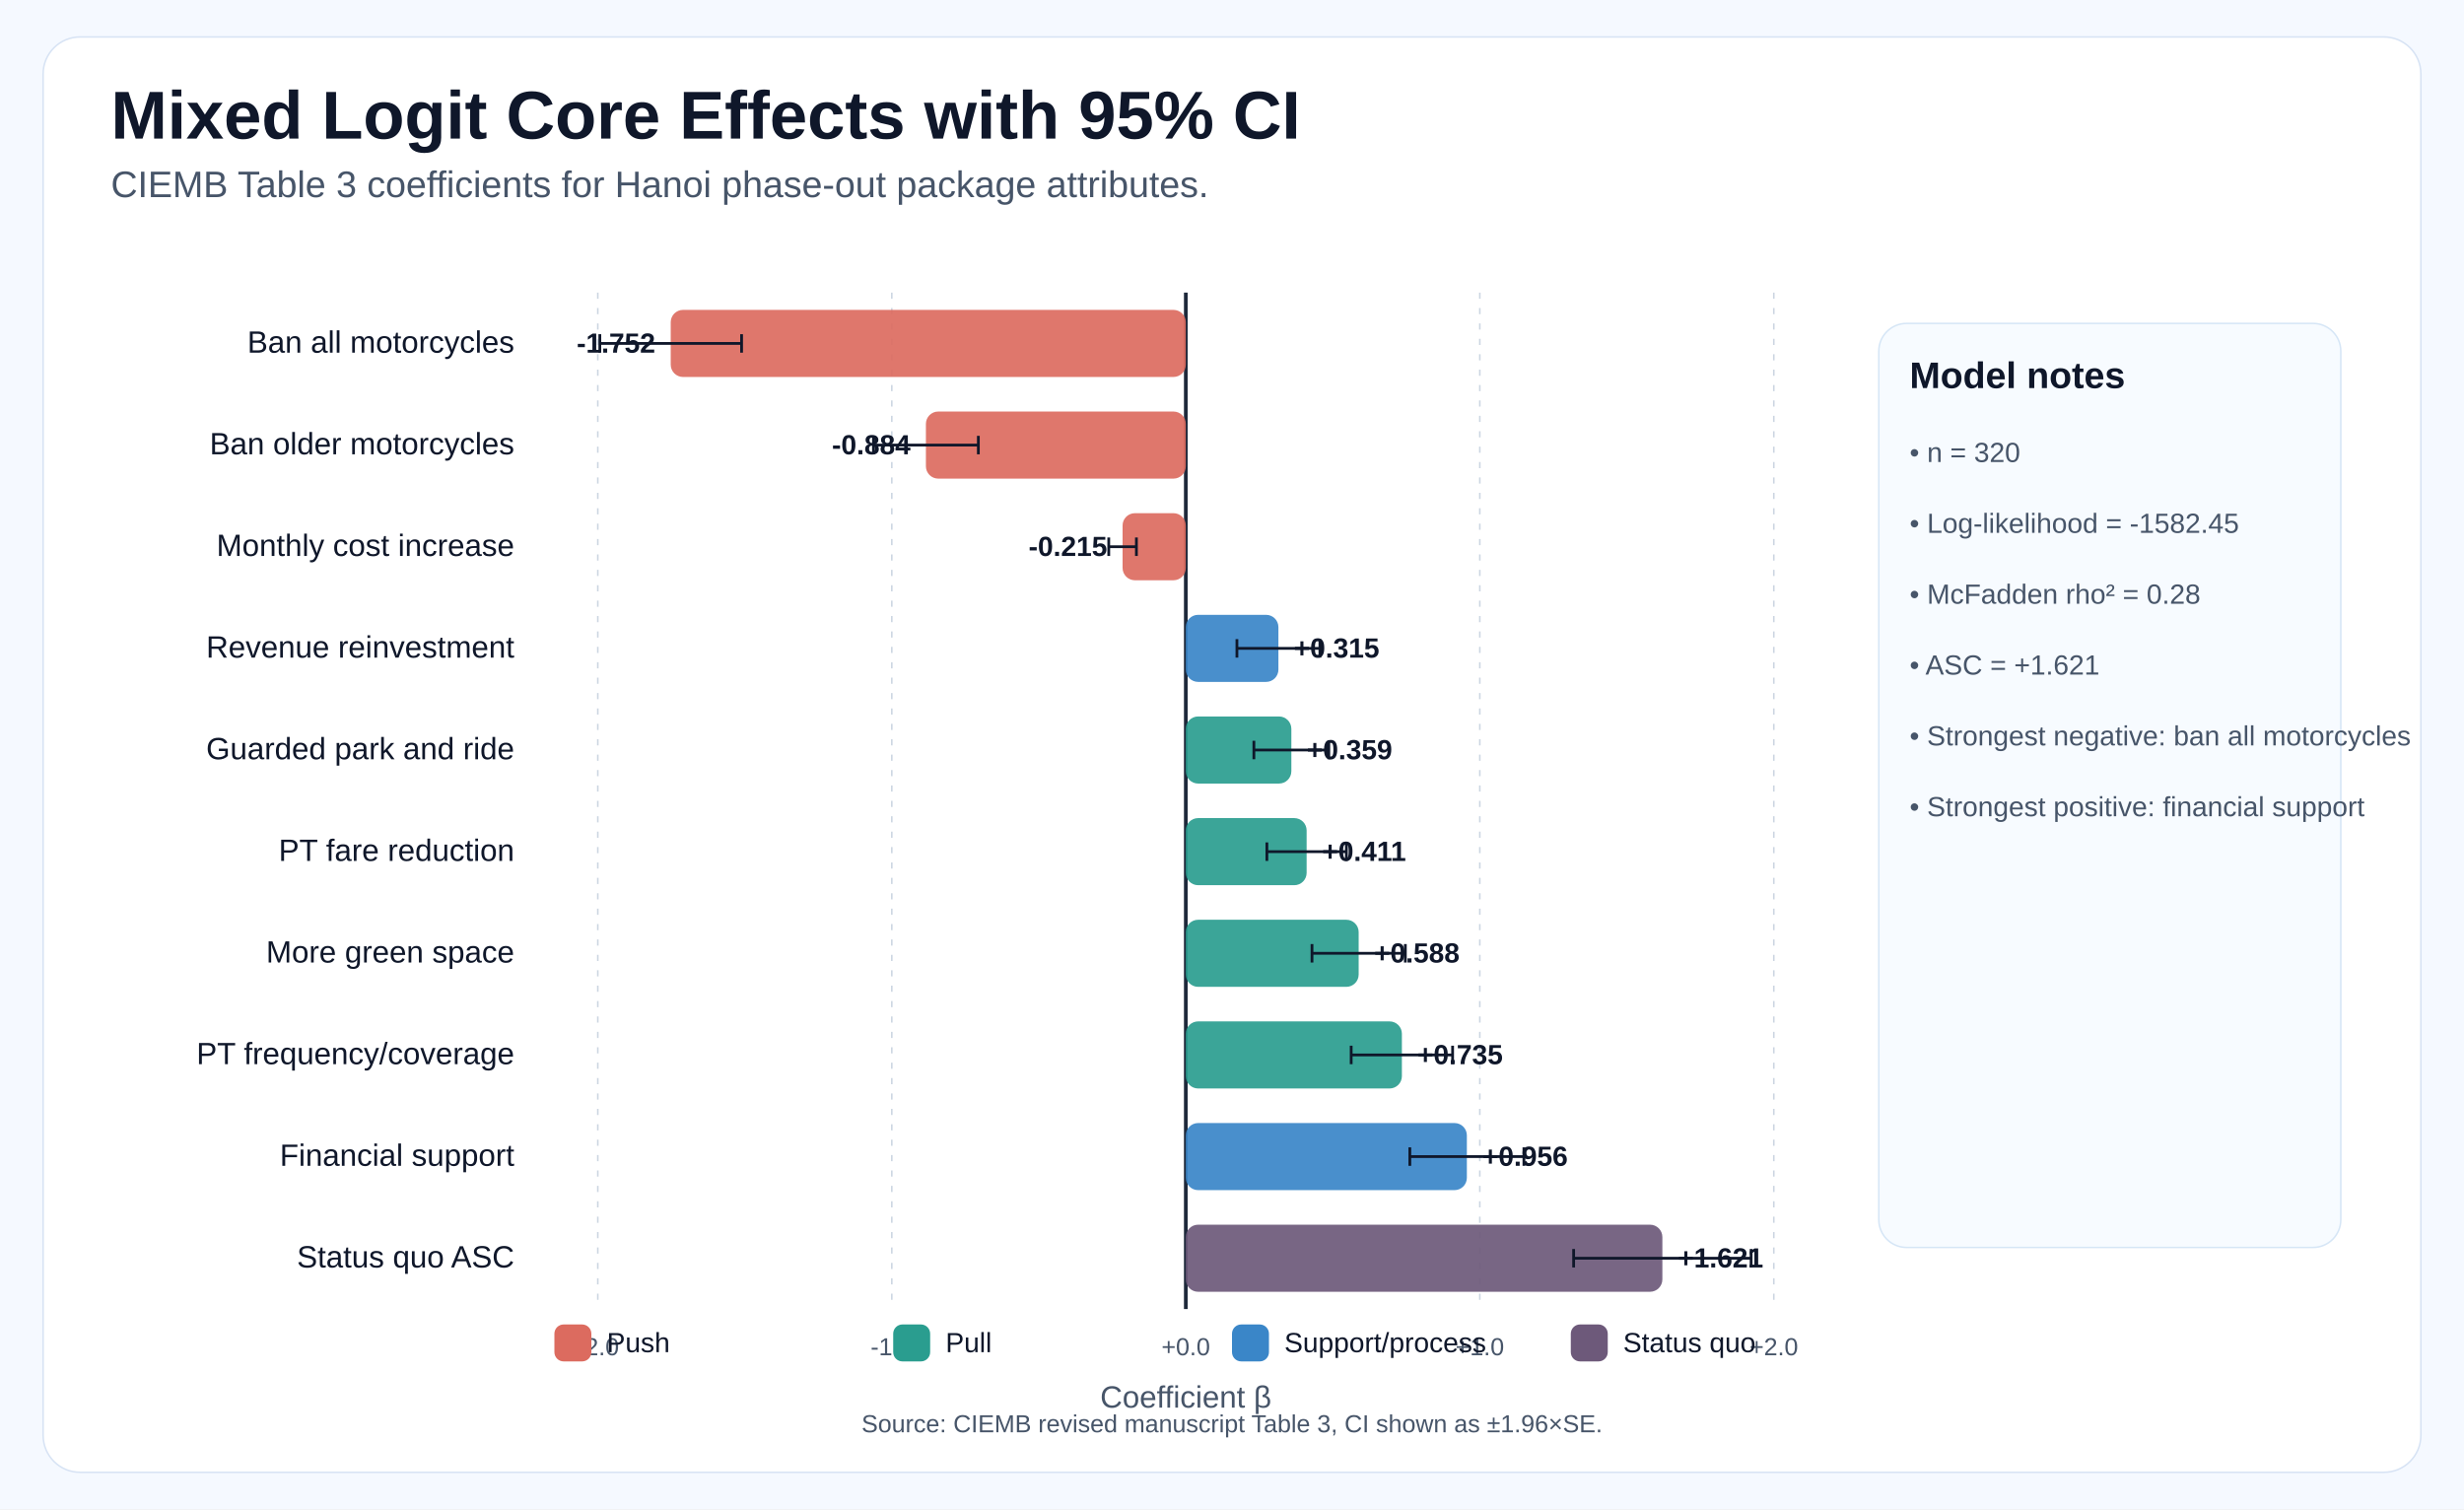
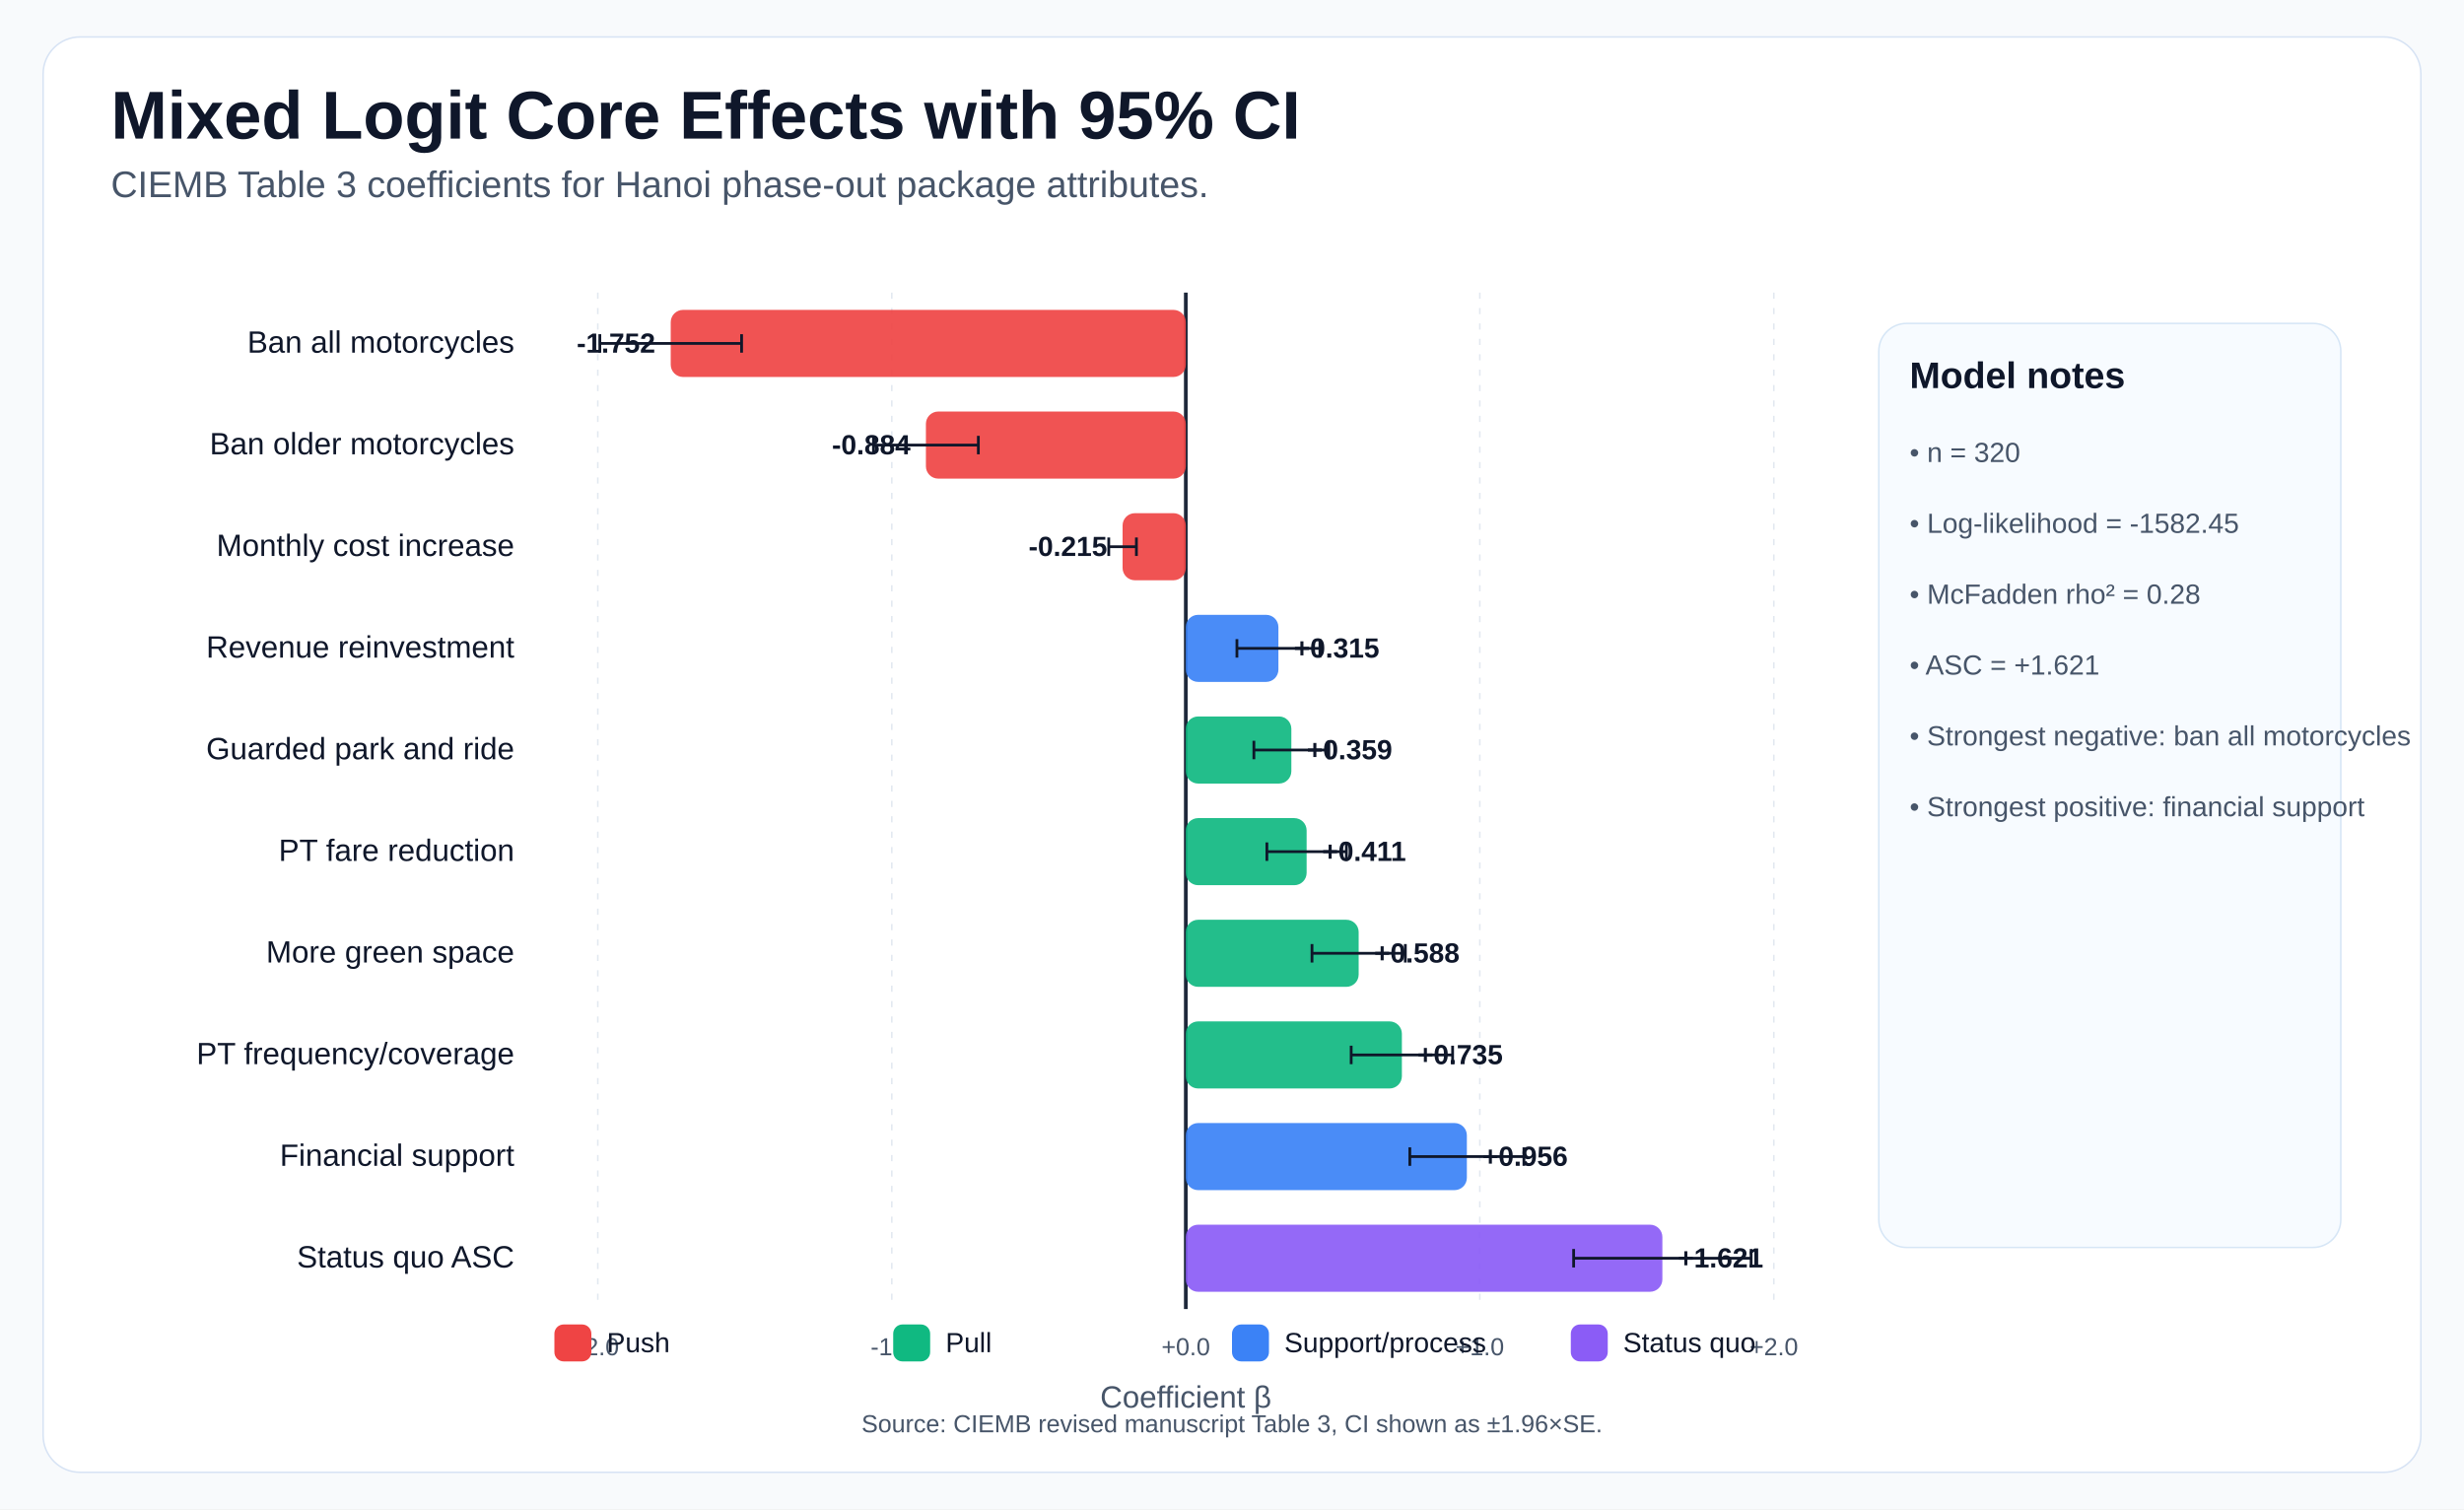
<svg xmlns="http://www.w3.org/2000/svg" width="1600" height="980" viewBox="0 0 1600 980" role="img" aria-labelledby="title desc">
-   <rect width="1600" height="980" fill="#f5f9ff" />
+   <rect width="1600" height="980" fill="#f8fafc" />
  <rect x="28" y="24" width="1544" height="932" rx="24" fill="#ffffff" stroke="#d7e3f4" />
  <text x="72" y="90" fill="#0f172a" font-size="44" font-family="Manrope,Arial,sans-serif" font-weight="800">Mixed Logit Core Effects with 95% CI</text>
  <text x="72" y="128" fill="#475569" font-size="24" font-family="Manrope,Arial,sans-serif">CIEMB Table 3 coefficients for Hanoi phase-out package attributes.</text>
-   <line x1="388.18" y1="190" x2="388.18" y2="850" stroke="#cbd5e1" stroke-dasharray="4 6" />
+   <line x1="388.18" y1="190" x2="388.18" y2="850" stroke="#e2e8f0" stroke-dasharray="4 6" />
  <text x="388.18" y="880" text-anchor="middle" fill="#475569" font-size="16" font-family="Manrope,Arial,sans-serif">-2.0</text>
-   <line x1="579.09" y1="190" x2="579.09" y2="850" stroke="#cbd5e1" stroke-dasharray="4 6" />
+   <line x1="579.09" y1="190" x2="579.09" y2="850" stroke="#e2e8f0" stroke-dasharray="4 6" />
  <text x="579.09" y="880" text-anchor="middle" fill="#475569" font-size="16" font-family="Manrope,Arial,sans-serif">-1.0</text>
-   <line x1="770.00" y1="190" x2="770.00" y2="850" stroke="#cbd5e1" stroke-dasharray="4 6" />
+   <line x1="770.00" y1="190" x2="770.00" y2="850" stroke="#e2e8f0" stroke-dasharray="4 6" />
  <text x="770.00" y="880" text-anchor="middle" fill="#475569" font-size="16" font-family="Manrope,Arial,sans-serif">+0.0</text>
-   <line x1="960.91" y1="190" x2="960.91" y2="850" stroke="#cbd5e1" stroke-dasharray="4 6" />
+   <line x1="960.91" y1="190" x2="960.91" y2="850" stroke="#e2e8f0" stroke-dasharray="4 6" />
  <text x="960.91" y="880" text-anchor="middle" fill="#475569" font-size="16" font-family="Manrope,Arial,sans-serif">+1.0</text>
-   <line x1="1151.82" y1="190" x2="1151.82" y2="850" stroke="#cbd5e1" stroke-dasharray="4 6" />
+   <line x1="1151.82" y1="190" x2="1151.82" y2="850" stroke="#e2e8f0" stroke-dasharray="4 6" />
  <text x="1151.82" y="880" text-anchor="middle" fill="#475569" font-size="16" font-family="Manrope,Arial,sans-serif">+2.0</text>
  <line x1="770.00" y1="190" x2="770.00" y2="850" stroke="#1e293b" stroke-width="2.4" />
-   <rect x="435.53" y="201.22" width="334.47" height="43.56" rx="8" fill="#dc6b5f" opacity="0.92" />
+   <rect x="435.53" y="201.22" width="334.47" height="43.56" rx="8" fill="#ef4444" opacity="0.92" />
  <line x1="389.50" y1="223.00" x2="481.55" y2="223.00" stroke="#0f172a" stroke-width="1.8" />
  <line x1="389.50" y1="217.00" x2="389.50" y2="229.00" stroke="#0f172a" stroke-width="1.8" />
  <line x1="481.55" y1="217.00" x2="481.55" y2="229.00" stroke="#0f172a" stroke-width="1.8" />
  <text x="334" y="229.00" text-anchor="end" fill="#0f172a" font-size="20" font-family="Manrope,Arial,sans-serif">Ban all motorcycles</text>
  <text x="425.53" y="229.00" text-anchor="end" fill="#0f172a" font-size="18" font-family="Manrope,Arial,sans-serif" font-weight="700">-1.752</text>
-   <rect x="601.24" y="267.22" width="168.76" height="43.56" rx="8" fill="#dc6b5f" opacity="0.92" />
+   <rect x="601.24" y="267.22" width="168.76" height="43.56" rx="8" fill="#ef4444" opacity="0.92" />
  <line x1="567.19" y1="289.00" x2="635.29" y2="289.00" stroke="#0f172a" stroke-width="1.8" />
  <line x1="567.19" y1="283.00" x2="567.19" y2="295.00" stroke="#0f172a" stroke-width="1.8" />
  <line x1="635.29" y1="283.00" x2="635.29" y2="295.00" stroke="#0f172a" stroke-width="1.8" />
  <text x="334" y="295.00" text-anchor="end" fill="#0f172a" font-size="20" font-family="Manrope,Arial,sans-serif">Ban older motorcycles</text>
  <text x="591.24" y="295.00" text-anchor="end" fill="#0f172a" font-size="18" font-family="Manrope,Arial,sans-serif" font-weight="700">-0.884</text>
-   <rect x="728.95" y="333.22" width="41.05" height="43.56" rx="8" fill="#dc6b5f" opacity="0.92" />
+   <rect x="728.95" y="333.22" width="41.05" height="43.56" rx="8" fill="#ef4444" opacity="0.92" />
  <line x1="719.97" y1="355.00" x2="737.93" y2="355.00" stroke="#0f172a" stroke-width="1.8" />
  <line x1="719.97" y1="349.00" x2="719.97" y2="361.00" stroke="#0f172a" stroke-width="1.8" />
  <line x1="737.93" y1="349.00" x2="737.93" y2="361.00" stroke="#0f172a" stroke-width="1.8" />
  <text x="334" y="361.00" text-anchor="end" fill="#0f172a" font-size="20" font-family="Manrope,Arial,sans-serif">Monthly cost increase</text>
  <text x="718.95" y="361.00" text-anchor="end" fill="#0f172a" font-size="18" font-family="Manrope,Arial,sans-serif" font-weight="700">-0.215</text>
-   <rect x="770.00" y="399.22" width="60.14" height="43.56" rx="8" fill="#3a86c8" opacity="0.92" />
+   <rect x="770.00" y="399.22" width="60.14" height="43.56" rx="8" fill="#3b82f6" opacity="0.92" />
  <line x1="803.20" y1="421.00" x2="857.08" y2="421.00" stroke="#0f172a" stroke-width="1.8" />
  <line x1="803.20" y1="415.00" x2="803.20" y2="427.00" stroke="#0f172a" stroke-width="1.8" />
  <line x1="857.08" y1="415.00" x2="857.08" y2="427.00" stroke="#0f172a" stroke-width="1.8" />
  <text x="334" y="427.00" text-anchor="end" fill="#0f172a" font-size="20" font-family="Manrope,Arial,sans-serif">Revenue reinvestment</text>
  <text x="840.14" y="427.00" text-anchor="start" fill="#0f172a" font-size="18" font-family="Manrope,Arial,sans-serif" font-weight="700">+0.315</text>
-   <rect x="770.00" y="465.22" width="68.54" height="43.56" rx="8" fill="#2a9d8f" opacity="0.92" />
+   <rect x="770.00" y="465.22" width="68.54" height="43.56" rx="8" fill="#10b981" opacity="0.92" />
  <line x1="814.21" y1="487.00" x2="862.86" y2="487.00" stroke="#0f172a" stroke-width="1.8" />
  <line x1="814.21" y1="481.00" x2="814.21" y2="493.00" stroke="#0f172a" stroke-width="1.8" />
  <line x1="862.86" y1="481.00" x2="862.86" y2="493.00" stroke="#0f172a" stroke-width="1.8" />
  <text x="334" y="493.00" text-anchor="end" fill="#0f172a" font-size="20" font-family="Manrope,Arial,sans-serif">Guarded park and ride</text>
  <text x="848.54" y="493.00" text-anchor="start" fill="#0f172a" font-size="18" font-family="Manrope,Arial,sans-serif" font-weight="700">+0.359</text>
-   <rect x="770.00" y="531.22" width="78.46" height="43.56" rx="8" fill="#2a9d8f" opacity="0.92" />
+   <rect x="770.00" y="531.22" width="78.46" height="43.56" rx="8" fill="#10b981" opacity="0.92" />
  <line x1="822.65" y1="553.00" x2="874.28" y2="553.00" stroke="#0f172a" stroke-width="1.8" />
  <line x1="822.65" y1="547.00" x2="822.65" y2="559.00" stroke="#0f172a" stroke-width="1.8" />
  <line x1="874.28" y1="547.00" x2="874.28" y2="559.00" stroke="#0f172a" stroke-width="1.8" />
  <text x="334" y="559.00" text-anchor="end" fill="#0f172a" font-size="20" font-family="Manrope,Arial,sans-serif">PT fare reduction</text>
  <text x="858.46" y="559.00" text-anchor="start" fill="#0f172a" font-size="18" font-family="Manrope,Arial,sans-serif" font-weight="700">+0.411</text>
-   <rect x="770.00" y="597.22" width="112.25" height="43.56" rx="8" fill="#2a9d8f" opacity="0.92" />
+   <rect x="770.00" y="597.22" width="112.25" height="43.56" rx="8" fill="#10b981" opacity="0.92" />
  <line x1="851.95" y1="619.00" x2="912.56" y2="619.00" stroke="#0f172a" stroke-width="1.8" />
  <line x1="851.95" y1="613.00" x2="851.95" y2="625.00" stroke="#0f172a" stroke-width="1.8" />
  <line x1="912.56" y1="613.00" x2="912.56" y2="625.00" stroke="#0f172a" stroke-width="1.8" />
  <text x="334" y="625.00" text-anchor="end" fill="#0f172a" font-size="20" font-family="Manrope,Arial,sans-serif">More green space</text>
  <text x="892.25" y="625.00" text-anchor="start" fill="#0f172a" font-size="18" font-family="Manrope,Arial,sans-serif" font-weight="700">+0.588</text>
-   <rect x="770.00" y="663.22" width="140.32" height="43.56" rx="8" fill="#2a9d8f" opacity="0.92" />
+   <rect x="770.00" y="663.22" width="140.32" height="43.56" rx="8" fill="#10b981" opacity="0.92" />
  <line x1="877.39" y1="685.00" x2="943.25" y2="685.00" stroke="#0f172a" stroke-width="1.8" />
  <line x1="877.39" y1="679.00" x2="877.39" y2="691.00" stroke="#0f172a" stroke-width="1.8" />
  <line x1="943.25" y1="679.00" x2="943.25" y2="691.00" stroke="#0f172a" stroke-width="1.8" />
  <text x="334" y="691.00" text-anchor="end" fill="#0f172a" font-size="20" font-family="Manrope,Arial,sans-serif">PT frequency/coverage</text>
  <text x="920.32" y="691.00" text-anchor="start" fill="#0f172a" font-size="18" font-family="Manrope,Arial,sans-serif" font-weight="700">+0.735</text>
-   <rect x="770.00" y="729.22" width="182.51" height="43.56" rx="8" fill="#3a86c8" opacity="0.92" />
+   <rect x="770.00" y="729.22" width="182.51" height="43.56" rx="8" fill="#3b82f6" opacity="0.92" />
  <line x1="915.47" y1="751.00" x2="989.55" y2="751.00" stroke="#0f172a" stroke-width="1.8" />
  <line x1="915.47" y1="745.00" x2="915.47" y2="757.00" stroke="#0f172a" stroke-width="1.8" />
  <line x1="989.55" y1="745.00" x2="989.55" y2="757.00" stroke="#0f172a" stroke-width="1.8" />
  <text x="334" y="757.00" text-anchor="end" fill="#0f172a" font-size="20" font-family="Manrope,Arial,sans-serif">Financial support</text>
  <text x="962.51" y="757.00" text-anchor="start" fill="#0f172a" font-size="18" font-family="Manrope,Arial,sans-serif" font-weight="700">+0.956</text>
-   <rect x="770.00" y="795.22" width="309.46" height="43.56" rx="8" fill="#6d597a" opacity="0.92" />
+   <rect x="770.00" y="795.22" width="309.46" height="43.56" rx="8" fill="#8b5cf6" opacity="0.92" />
  <line x1="1021.84" y1="817.00" x2="1137.09" y2="817.00" stroke="#0f172a" stroke-width="1.8" />
  <line x1="1021.84" y1="811.00" x2="1021.84" y2="823.00" stroke="#0f172a" stroke-width="1.8" />
  <line x1="1137.09" y1="811.00" x2="1137.09" y2="823.00" stroke="#0f172a" stroke-width="1.8" />
  <text x="334" y="823.00" text-anchor="end" fill="#0f172a" font-size="20" font-family="Manrope,Arial,sans-serif">Status quo ASC</text>
  <text x="1089.46" y="823.00" text-anchor="start" fill="#0f172a" font-size="18" font-family="Manrope,Arial,sans-serif" font-weight="700">+1.621</text>
  <text x="770.00" y="914" text-anchor="middle" fill="#475569" font-size="20" font-family="Manrope,Arial,sans-serif">Coefficient β</text>
-   <rect x="360" y="860" width="24" height="24" rx="6" fill="#dc6b5f" />
+   <rect x="360" y="860" width="24" height="24" rx="6" fill="#ef4444" />
  <text x="394" y="878" fill="#0f172a" font-size="18" font-family="Manrope,Arial,sans-serif">Push</text>
-   <rect x="580" y="860" width="24" height="24" rx="6" fill="#2a9d8f" />
+   <rect x="580" y="860" width="24" height="24" rx="6" fill="#10b981" />
  <text x="614" y="878" fill="#0f172a" font-size="18" font-family="Manrope,Arial,sans-serif">Pull</text>
-   <rect x="800" y="860" width="24" height="24" rx="6" fill="#3a86c8" />
+   <rect x="800" y="860" width="24" height="24" rx="6" fill="#3b82f6" />
  <text x="834" y="878" fill="#0f172a" font-size="18" font-family="Manrope,Arial,sans-serif">Support/process</text>
-   <rect x="1020" y="860" width="24" height="24" rx="6" fill="#6d597a" />
+   <rect x="1020" y="860" width="24" height="24" rx="6" fill="#8b5cf6" />
  <text x="1054" y="878" fill="#0f172a" font-size="18" font-family="Manrope,Arial,sans-serif">Status quo</text>
  <rect x="1220" y="210" width="300" height="600" rx="18" fill="#f7fbff" stroke="#d6e6f6" />
  <text x="1240" y="252" fill="#0f172a" font-size="24" font-family="Manrope,Arial,sans-serif" font-weight="800">Model notes</text>
  <text x="1240" y="300" fill="#475569" font-size="18" font-family="Manrope,Arial,sans-serif">• n = 320</text>
  <text x="1240" y="346" fill="#475569" font-size="18" font-family="Manrope,Arial,sans-serif">• Log-likelihood = -1582.45</text>
  <text x="1240" y="392" fill="#475569" font-size="18" font-family="Manrope,Arial,sans-serif">• McFadden rho² = 0.28</text>
  <text x="1240" y="438" fill="#475569" font-size="18" font-family="Manrope,Arial,sans-serif">• ASC = +1.621</text>
  <text x="1240" y="484" fill="#475569" font-size="18" font-family="Manrope,Arial,sans-serif">• Strongest negative: ban all motorcycles</text>
  <text x="1240" y="530" fill="#475569" font-size="18" font-family="Manrope,Arial,sans-serif">• Strongest positive: financial support</text>
  <text x="800" y="930" text-anchor="middle" fill="#475569" font-size="16" font-family="Manrope,Arial,sans-serif">Source: CIEMB revised manuscript Table 3, CI shown as ±1.96×SE.</text>
</svg>
